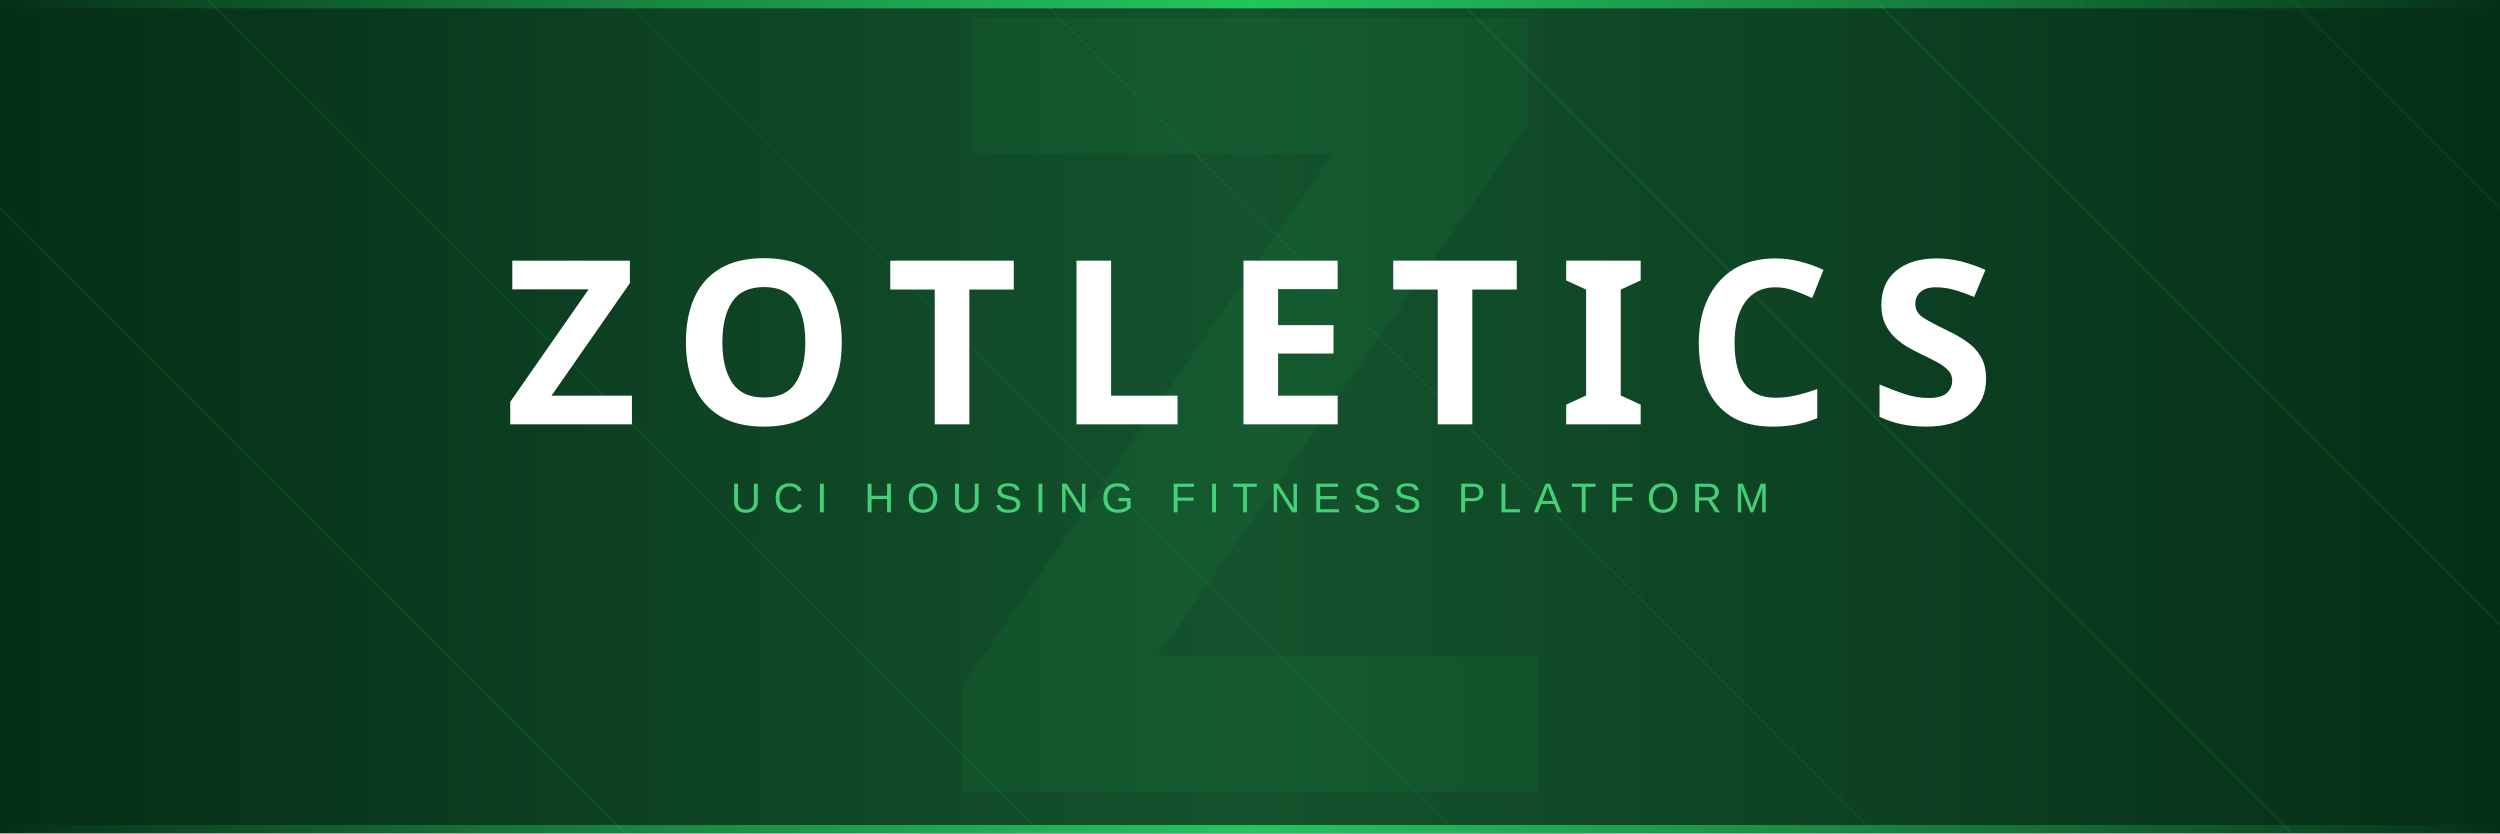
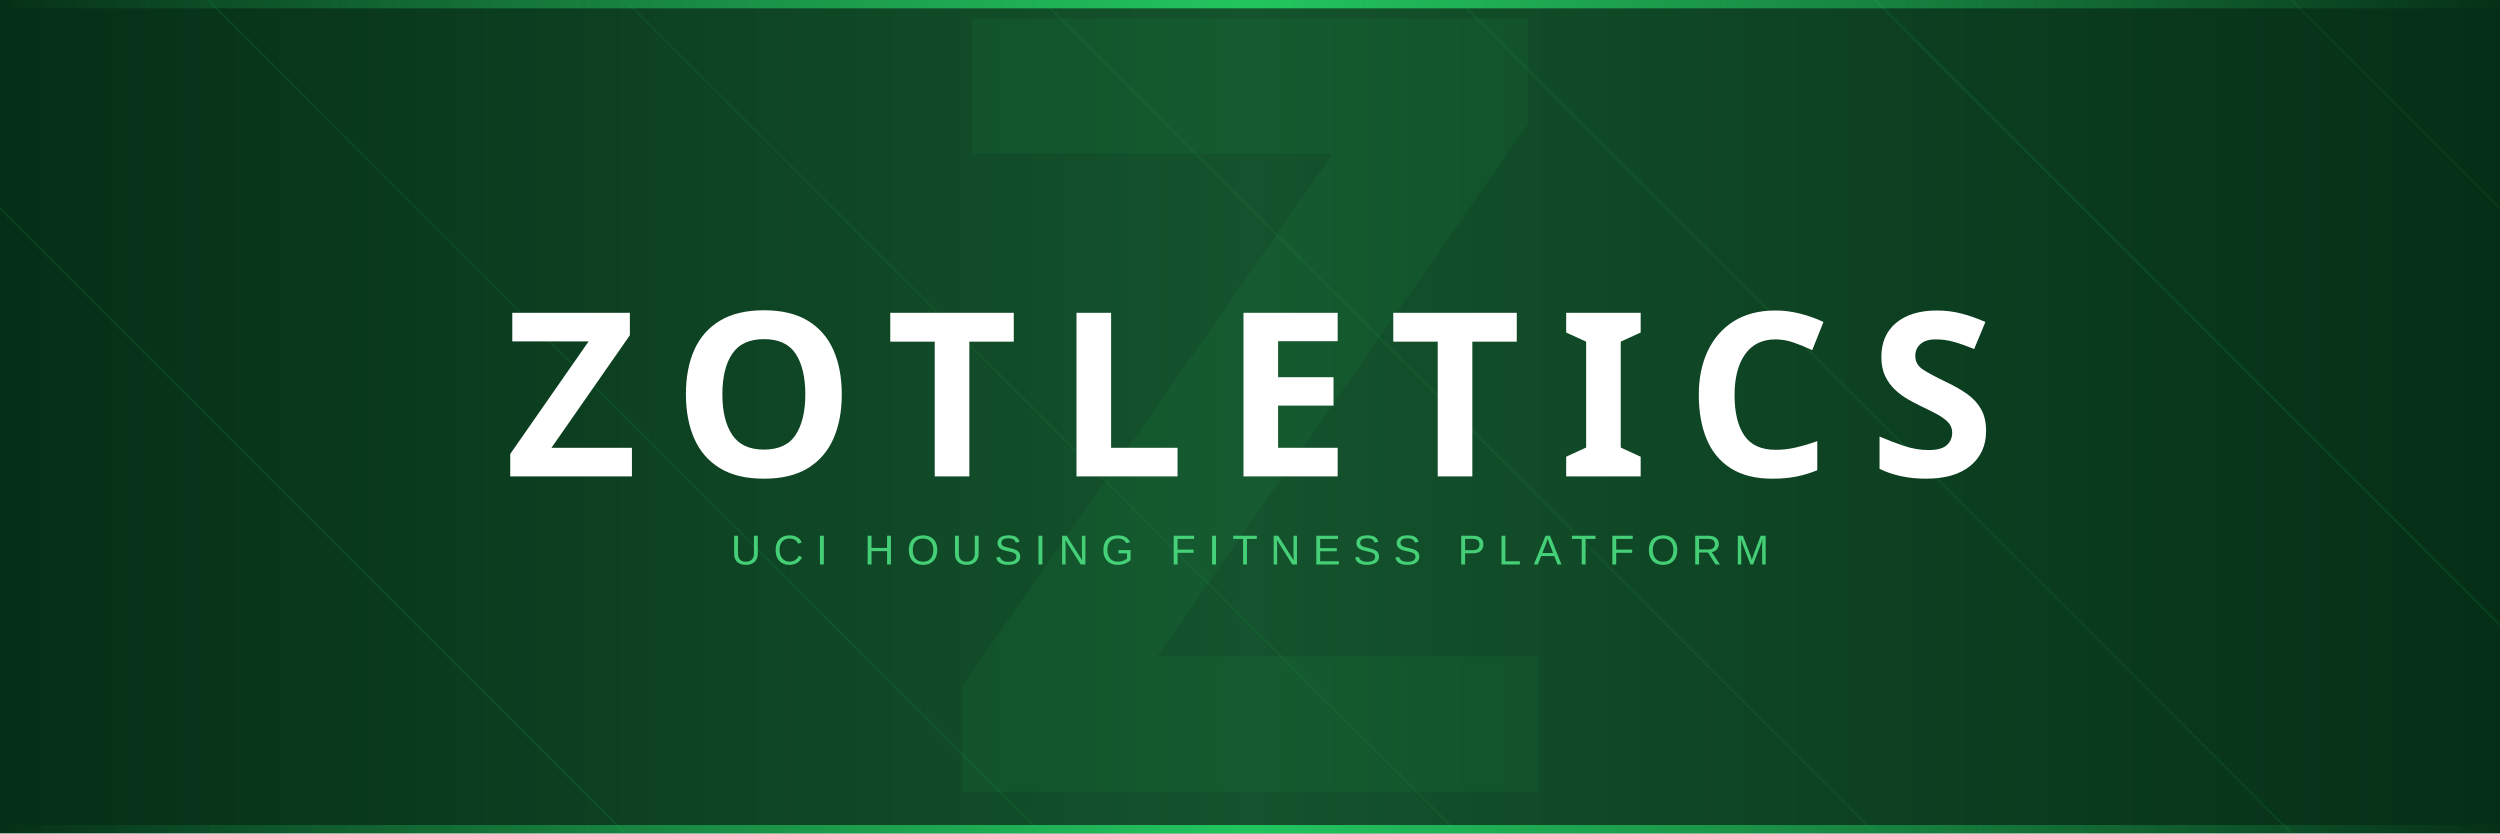
<svg xmlns="http://www.w3.org/2000/svg" width="1200" height="400" viewBox="0 0 1200 400">
  <defs>
    <linearGradient id="bg" x1="0%" y1="0%" x2="100%" y2="0%">
      <stop offset="0%" style="stop-color:#052e16" />
      <stop offset="50%" style="stop-color:#14532d" />
      <stop offset="100%" style="stop-color:#052e16" />
    </linearGradient>
    <linearGradient id="accent" x1="0%" y1="0%" x2="100%" y2="0%">
      <stop offset="0%" style="stop-color:#22c55e;stop-opacity:0" />
      <stop offset="50%" style="stop-color:#22c55e;stop-opacity:1" />
      <stop offset="100%" style="stop-color:#22c55e;stop-opacity:0" />
    </linearGradient>
    <linearGradient id="zfade" x1="0%" y1="0%" x2="0%" y2="100%">
      <stop offset="0%" style="stop-color:#4ade80" />
      <stop offset="100%" style="stop-color:#16a34a" />
    </linearGradient>
  </defs>
  <rect width="1200" height="400" fill="url(#bg)" />
  <line x1="-100" y1="0" x2="300" y2="400" stroke="#22c55e" stroke-width="1" opacity="0.12" />
  <line x1="100" y1="0" x2="500" y2="400" stroke="#22c55e" stroke-width="1" opacity="0.10" />
  <line x1="300" y1="0" x2="700" y2="400" stroke="#22c55e" stroke-width="1" opacity="0.08" />
  <line x1="500" y1="0" x2="900" y2="400" stroke="#22c55e" stroke-width="1" opacity="0.08" />
  <line x1="700" y1="0" x2="1100" y2="400" stroke="#22c55e" stroke-width="1" opacity="0.10" />
  <line x1="900" y1="0" x2="1300" y2="400" stroke="#22c55e" stroke-width="1" opacity="0.12" />
  <line x1="1100" y1="0" x2="1500" y2="400" stroke="#22c55e" stroke-width="1" opacity="0.08" />
  <text x="600" y="380" font-family="Impact, Arial Black, sans-serif" font-size="520" font-weight="900" fill="#22c55e" text-anchor="middle" opacity="0.07">Z</text>
  <rect x="0" y="0" width="1200" height="4" fill="url(#accent)" />
  <rect x="0" y="396" width="1200" height="4" fill="url(#accent)" />
-   <text x="600" y="161" font-family="Impact, Arial Black, sans-serif" font-size="110" font-weight="900" fill="#ffffff" text-anchor="middle" letter-spacing="18" dominant-baseline="central">ZOTLETICS</text>
-   <text x="600" y="239" font-family="Arial, Helvetica, sans-serif" font-size="20" fill="#4ade80" text-anchor="middle" letter-spacing="6" dominant-baseline="central" opacity="0.9">UCI HOUSING FITNESS PLATFORM</text>
+   <text x="600" y="186" font-family="Impact, Arial Black, sans-serif" font-size="110" font-weight="900" fill="#ffffff" text-anchor="middle" letter-spacing="18" dominant-baseline="central">ZOTLETICS</text>
+   <text x="600" y="264" font-family="Arial, Helvetica, sans-serif" font-size="20" fill="#4ade80" text-anchor="middle" letter-spacing="6" dominant-baseline="central" opacity="0.9">UCI HOUSING FITNESS PLATFORM</text>
</svg>
